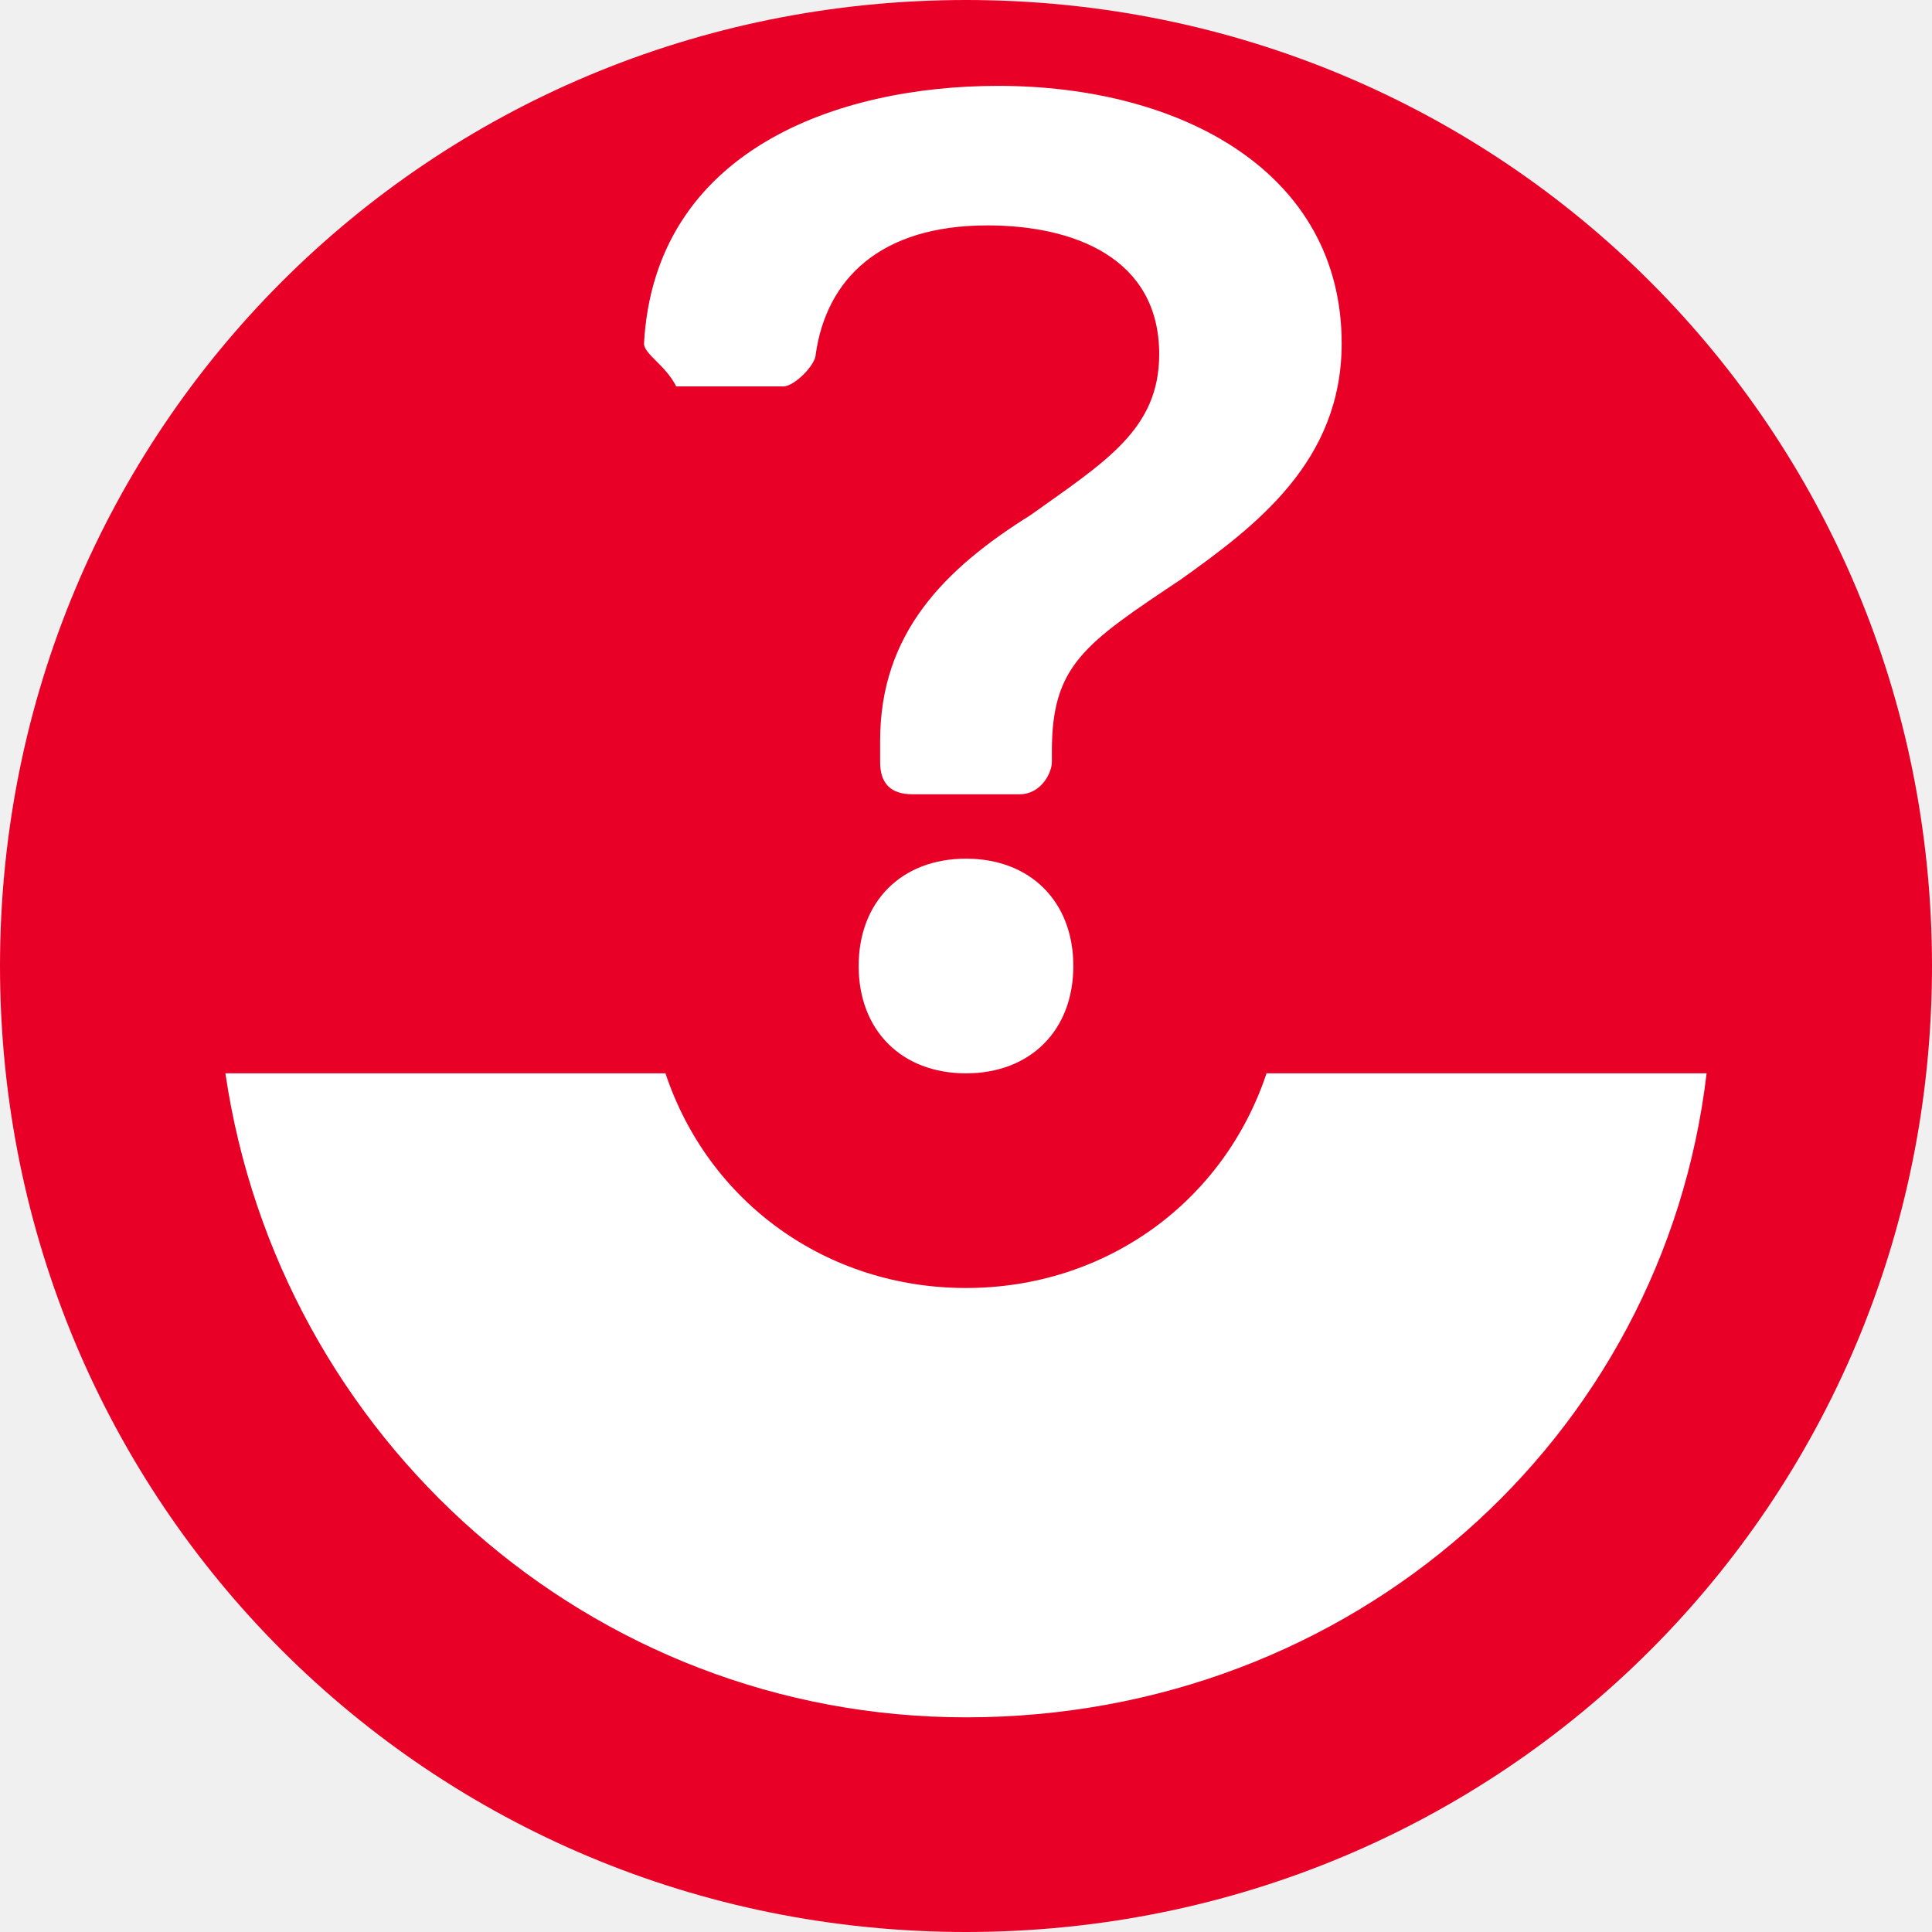
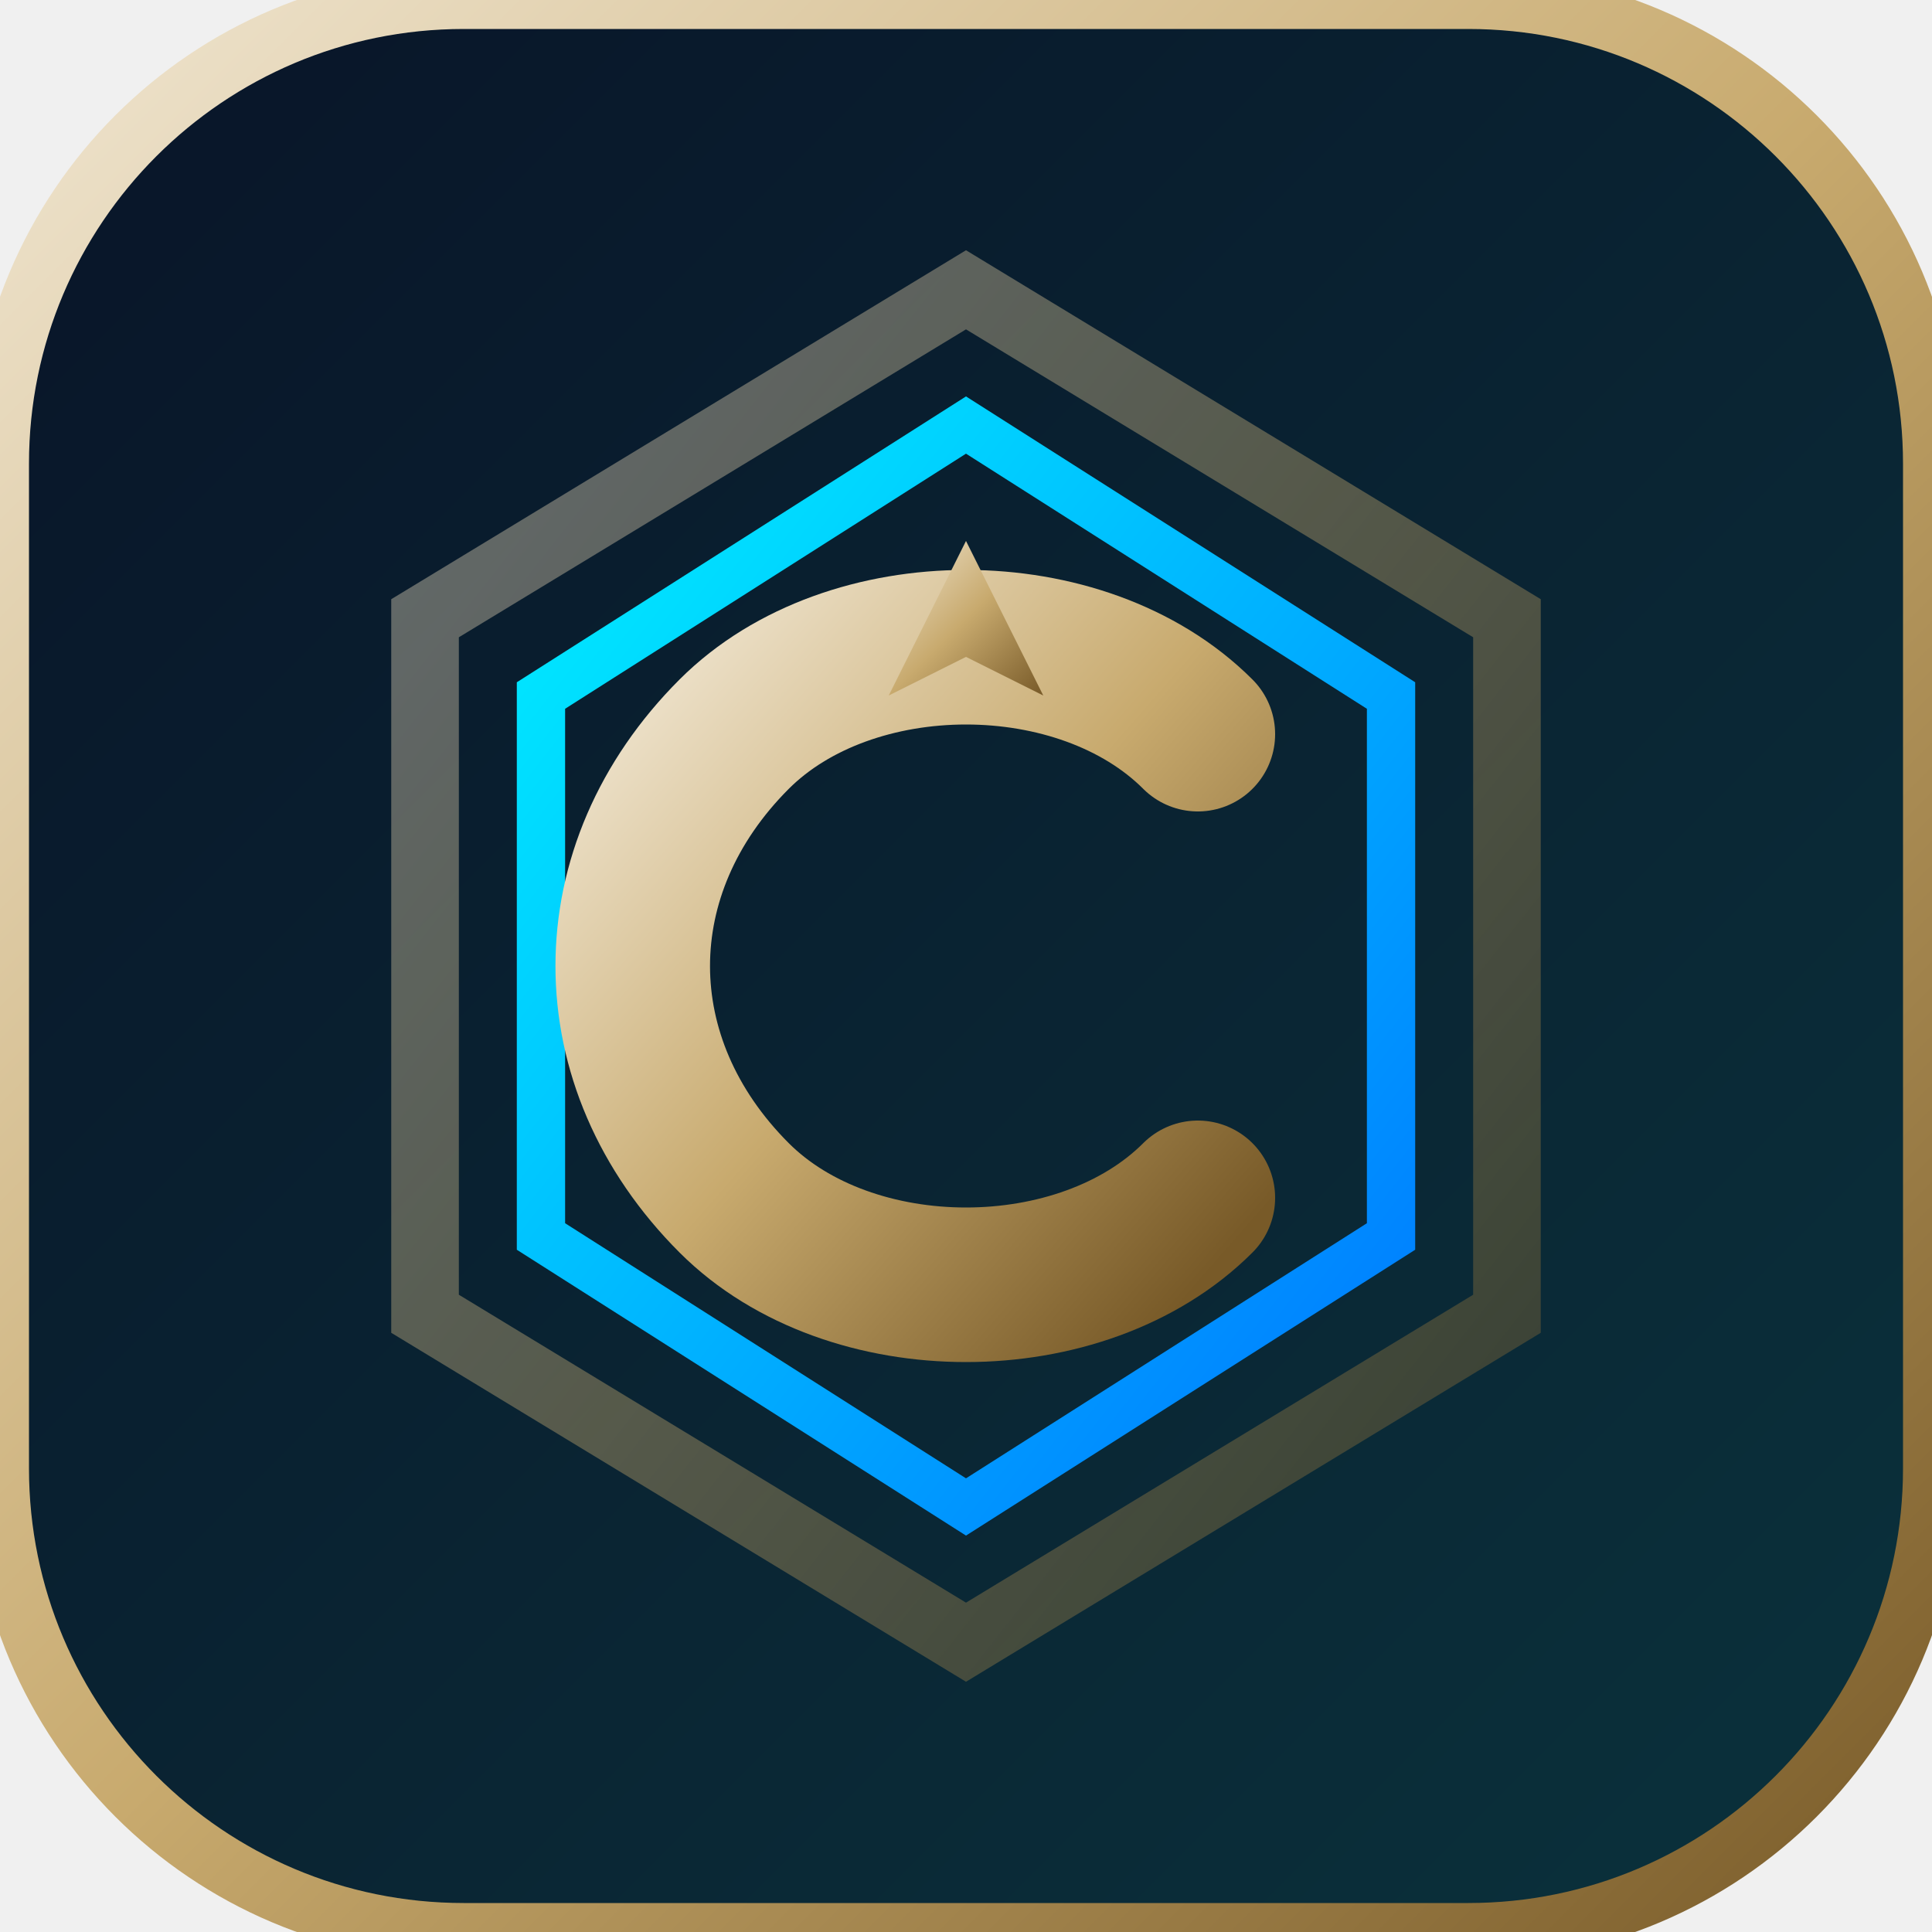
- <svg xmlns="http://www.w3.org/2000/svg" version="1.1" width="1000" height="1000">
-   <rect width="1000" height="1000" rx="500" ry="500" fill="#ffffff" />
-   <g transform="matrix(55.55556,0,0,55.55556,0,0)">
-     <svg version="1.1" width="18" height="18">
-       <svg xml:space="preserve" width="18" height="18">
-         <path d="M9 0C4 0 0 4 0 9s4 9 9 9 9-4 9-9-4-9-9-9zM6 3.2C6.1 1.4 7.8.8 9.3.8c1.7 0 3.2.8 3.2 2.4 0 1.1-.8 1.7-1.5 2.2-.9.6-1.2.8-1.2 1.6v.1c0 .1-.1.3-.3.3h-1c-.2 0-.3-.1-.3-.3v-.2c0-1 .6-1.6 1.4-2.1.7-.5 1.2-.8 1.2-1.5 0-.9-.8-1.2-1.6-1.2-1 0-1.5.5-1.6 1.2 0 .1-.2.3-.3.3h-1c-.1-.2-.3-.3-.3-.4zM10 9c0 .6-.4 1-1 1s-1-.4-1-1 .4-1 1-1 1 .4 1 1zm-1 7c-3.5 0-6.4-2.6-6.9-6h4.1c.4 1.2 1.5 2 2.8 2s2.4-.8 2.8-2h4.1c-.4 3.4-3.3 6-6.9 6z" style="fill:#e80027;fill-rule:evenodd;clip-rule:evenodd" />
-       </svg>
-     </svg>
-   </g>
+ <svg xmlns="http://www.w3.org/2000/svg" viewBox="0 0 100 100" width="100" height="100">
+   <defs>
+     <linearGradient id="bg" x1="0%" y1="0%" x2="100%" y2="100%">
+       <stop offset="0%" stop-color="#091428" />
+       <stop offset="100%" stop-color="#0a323c" />
+     </linearGradient>
+     <linearGradient id="gold" x1="0%" y1="0%" x2="100%" y2="100%">
+       <stop offset="0%" stop-color="#f0e6d2" />
+       <stop offset="50%" stop-color="#c8aa6e" />
+       <stop offset="100%" stop-color="#785a28" />
+     </linearGradient>
+     <linearGradient id="cyan" x1="0%" y1="0%" x2="100%" y2="100%">
+       <stop offset="0%" stop-color="#00f0ff" />
+       <stop offset="100%" stop-color="#0077ff" />
+     </linearGradient>
+   </defs>
+   <rect width="100" height="100" rx="24" fill="url(#bg)" stroke="url(#gold)" stroke-width="3" />
+   <path d="M50 15 L78 32 L78 68 L50 85 L22 68 L22 32 Z" fill="none" stroke="url(#gold)" stroke-width="3.5" opacity="0.4" />
+   <path d="M50 22 L72 36 L72 64 L50 78 L28 64 L28 36 Z" fill="none" stroke="url(#cyan)" stroke-width="2.5" />
+   <path d="M62 38 C56 32 44 32 38 38 C31 45 31 55 38 62 C44 68 56 68 62 62" fill="none" stroke="url(#gold)" stroke-width="8" stroke-linecap="round" />
+   <polygon points="50,28 54,36 50,34 46,36" fill="url(#gold)" />
</svg>
